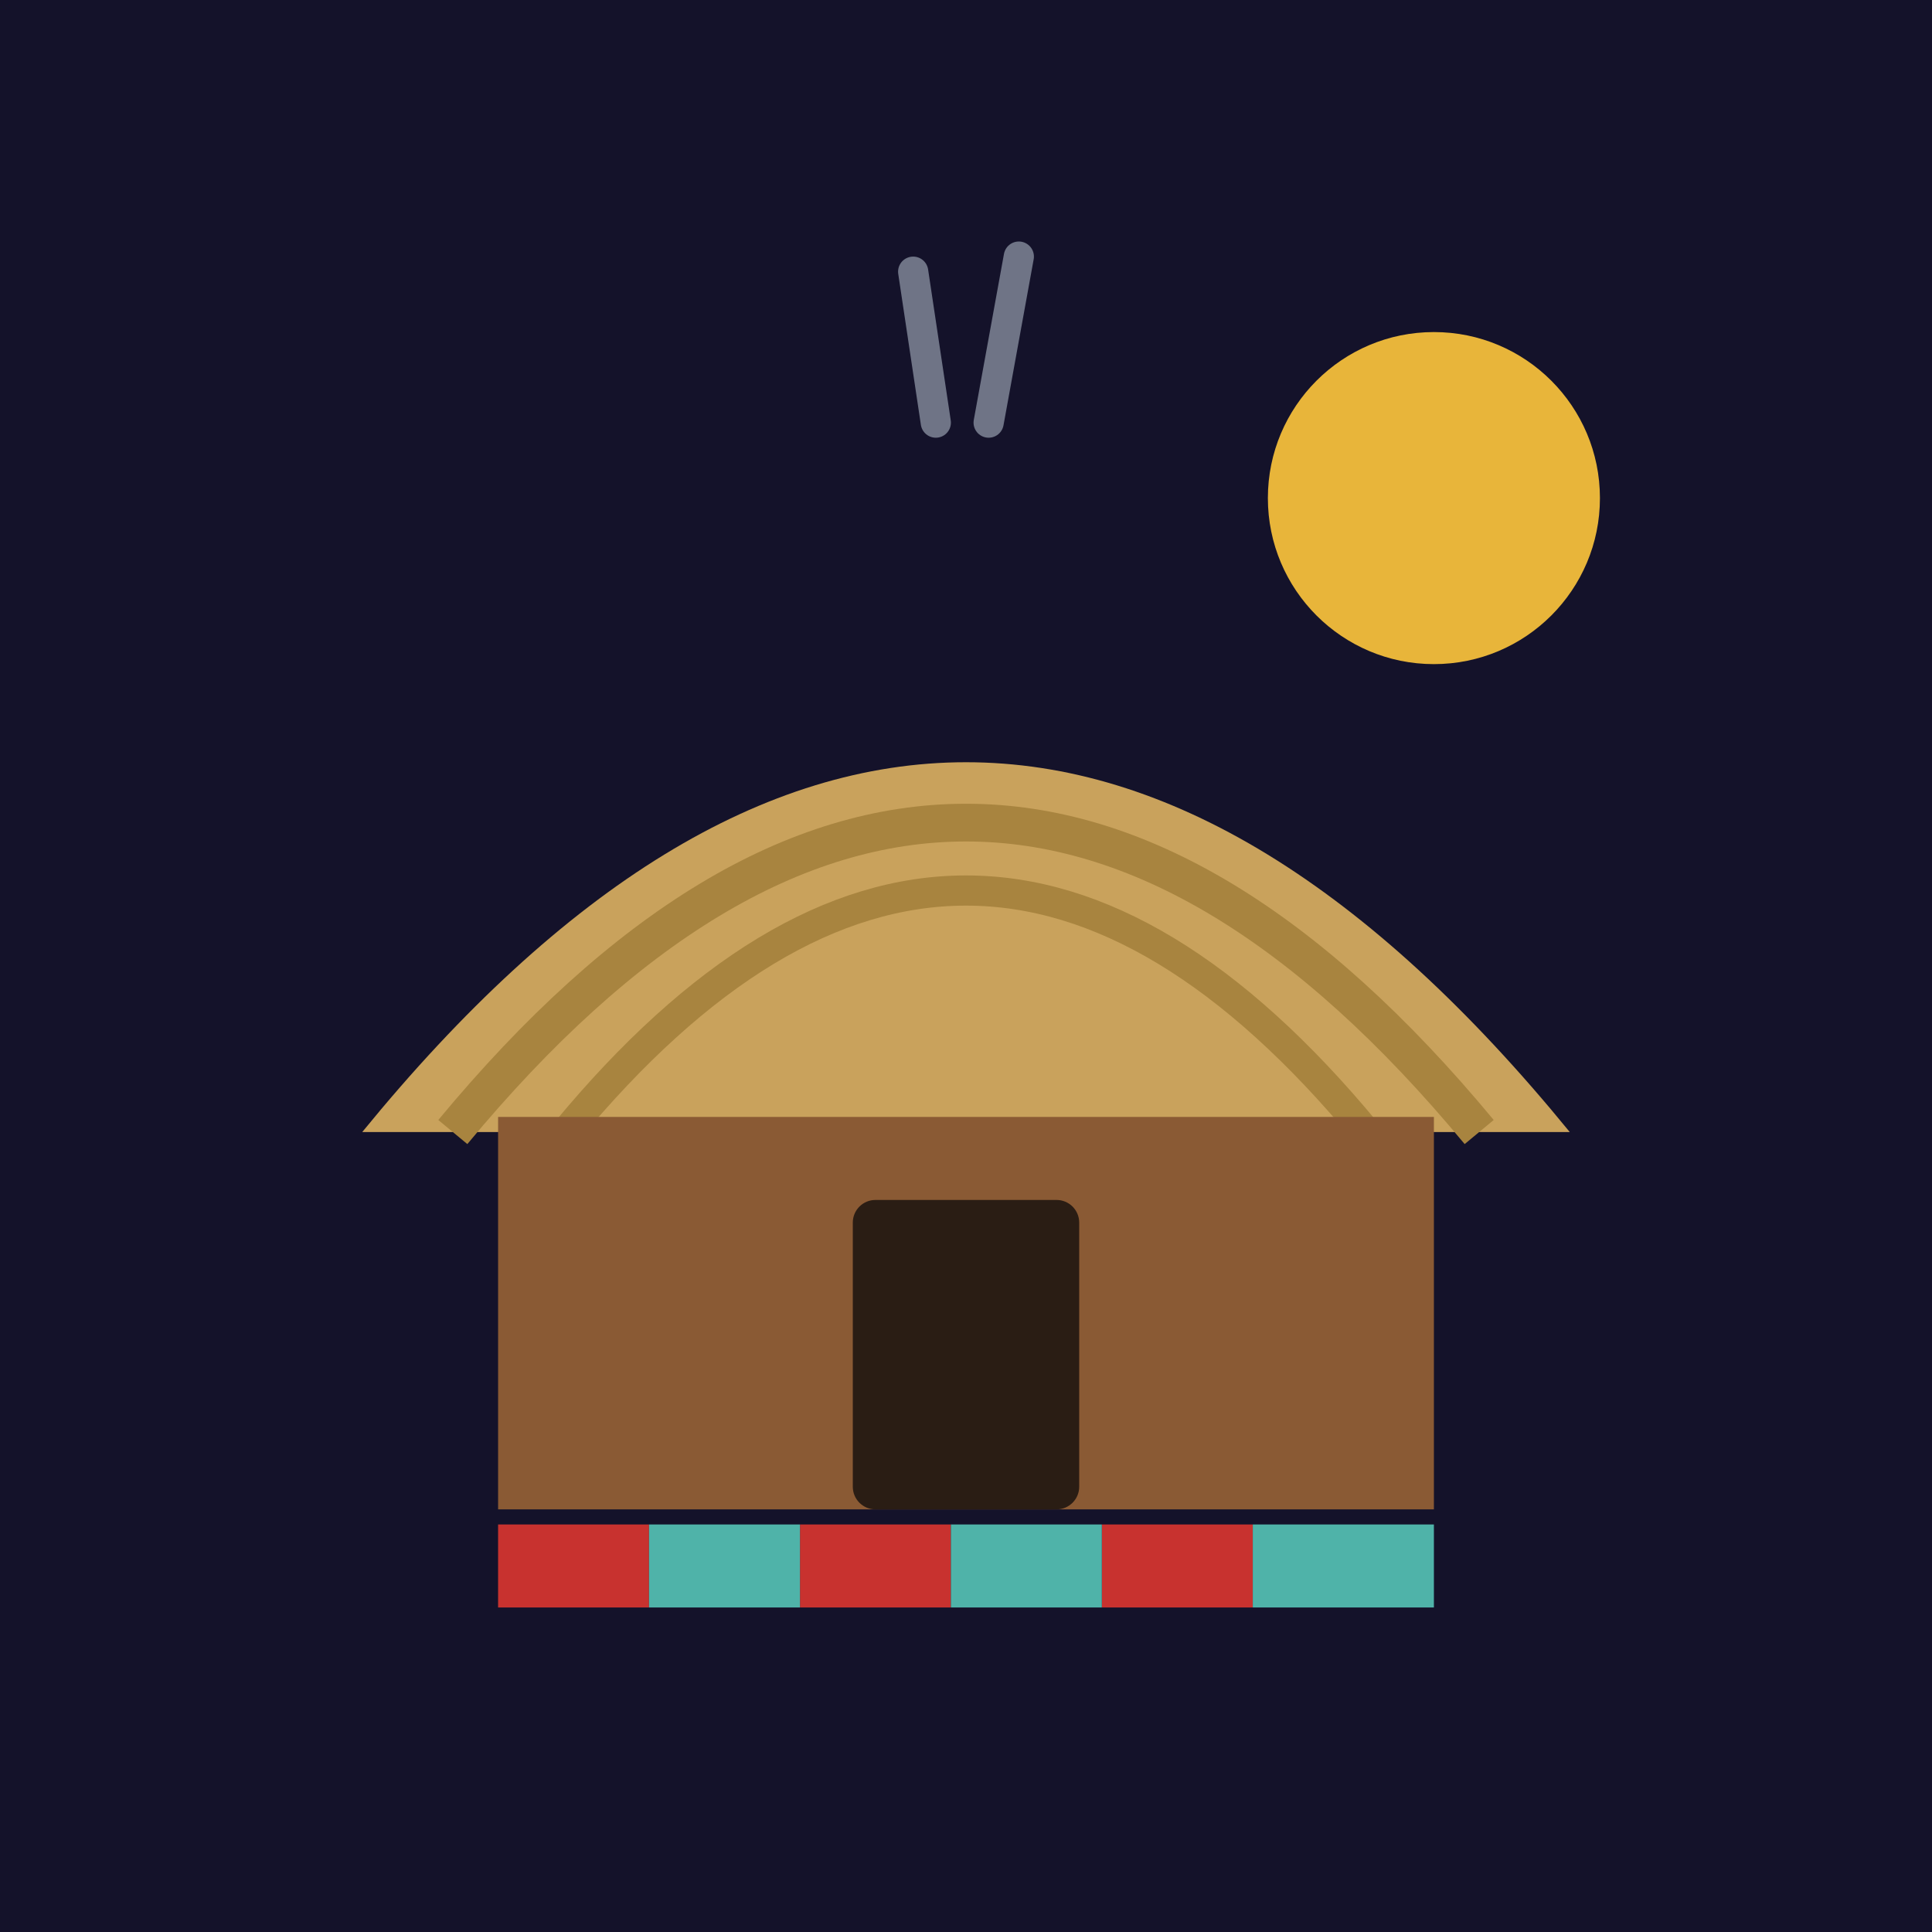
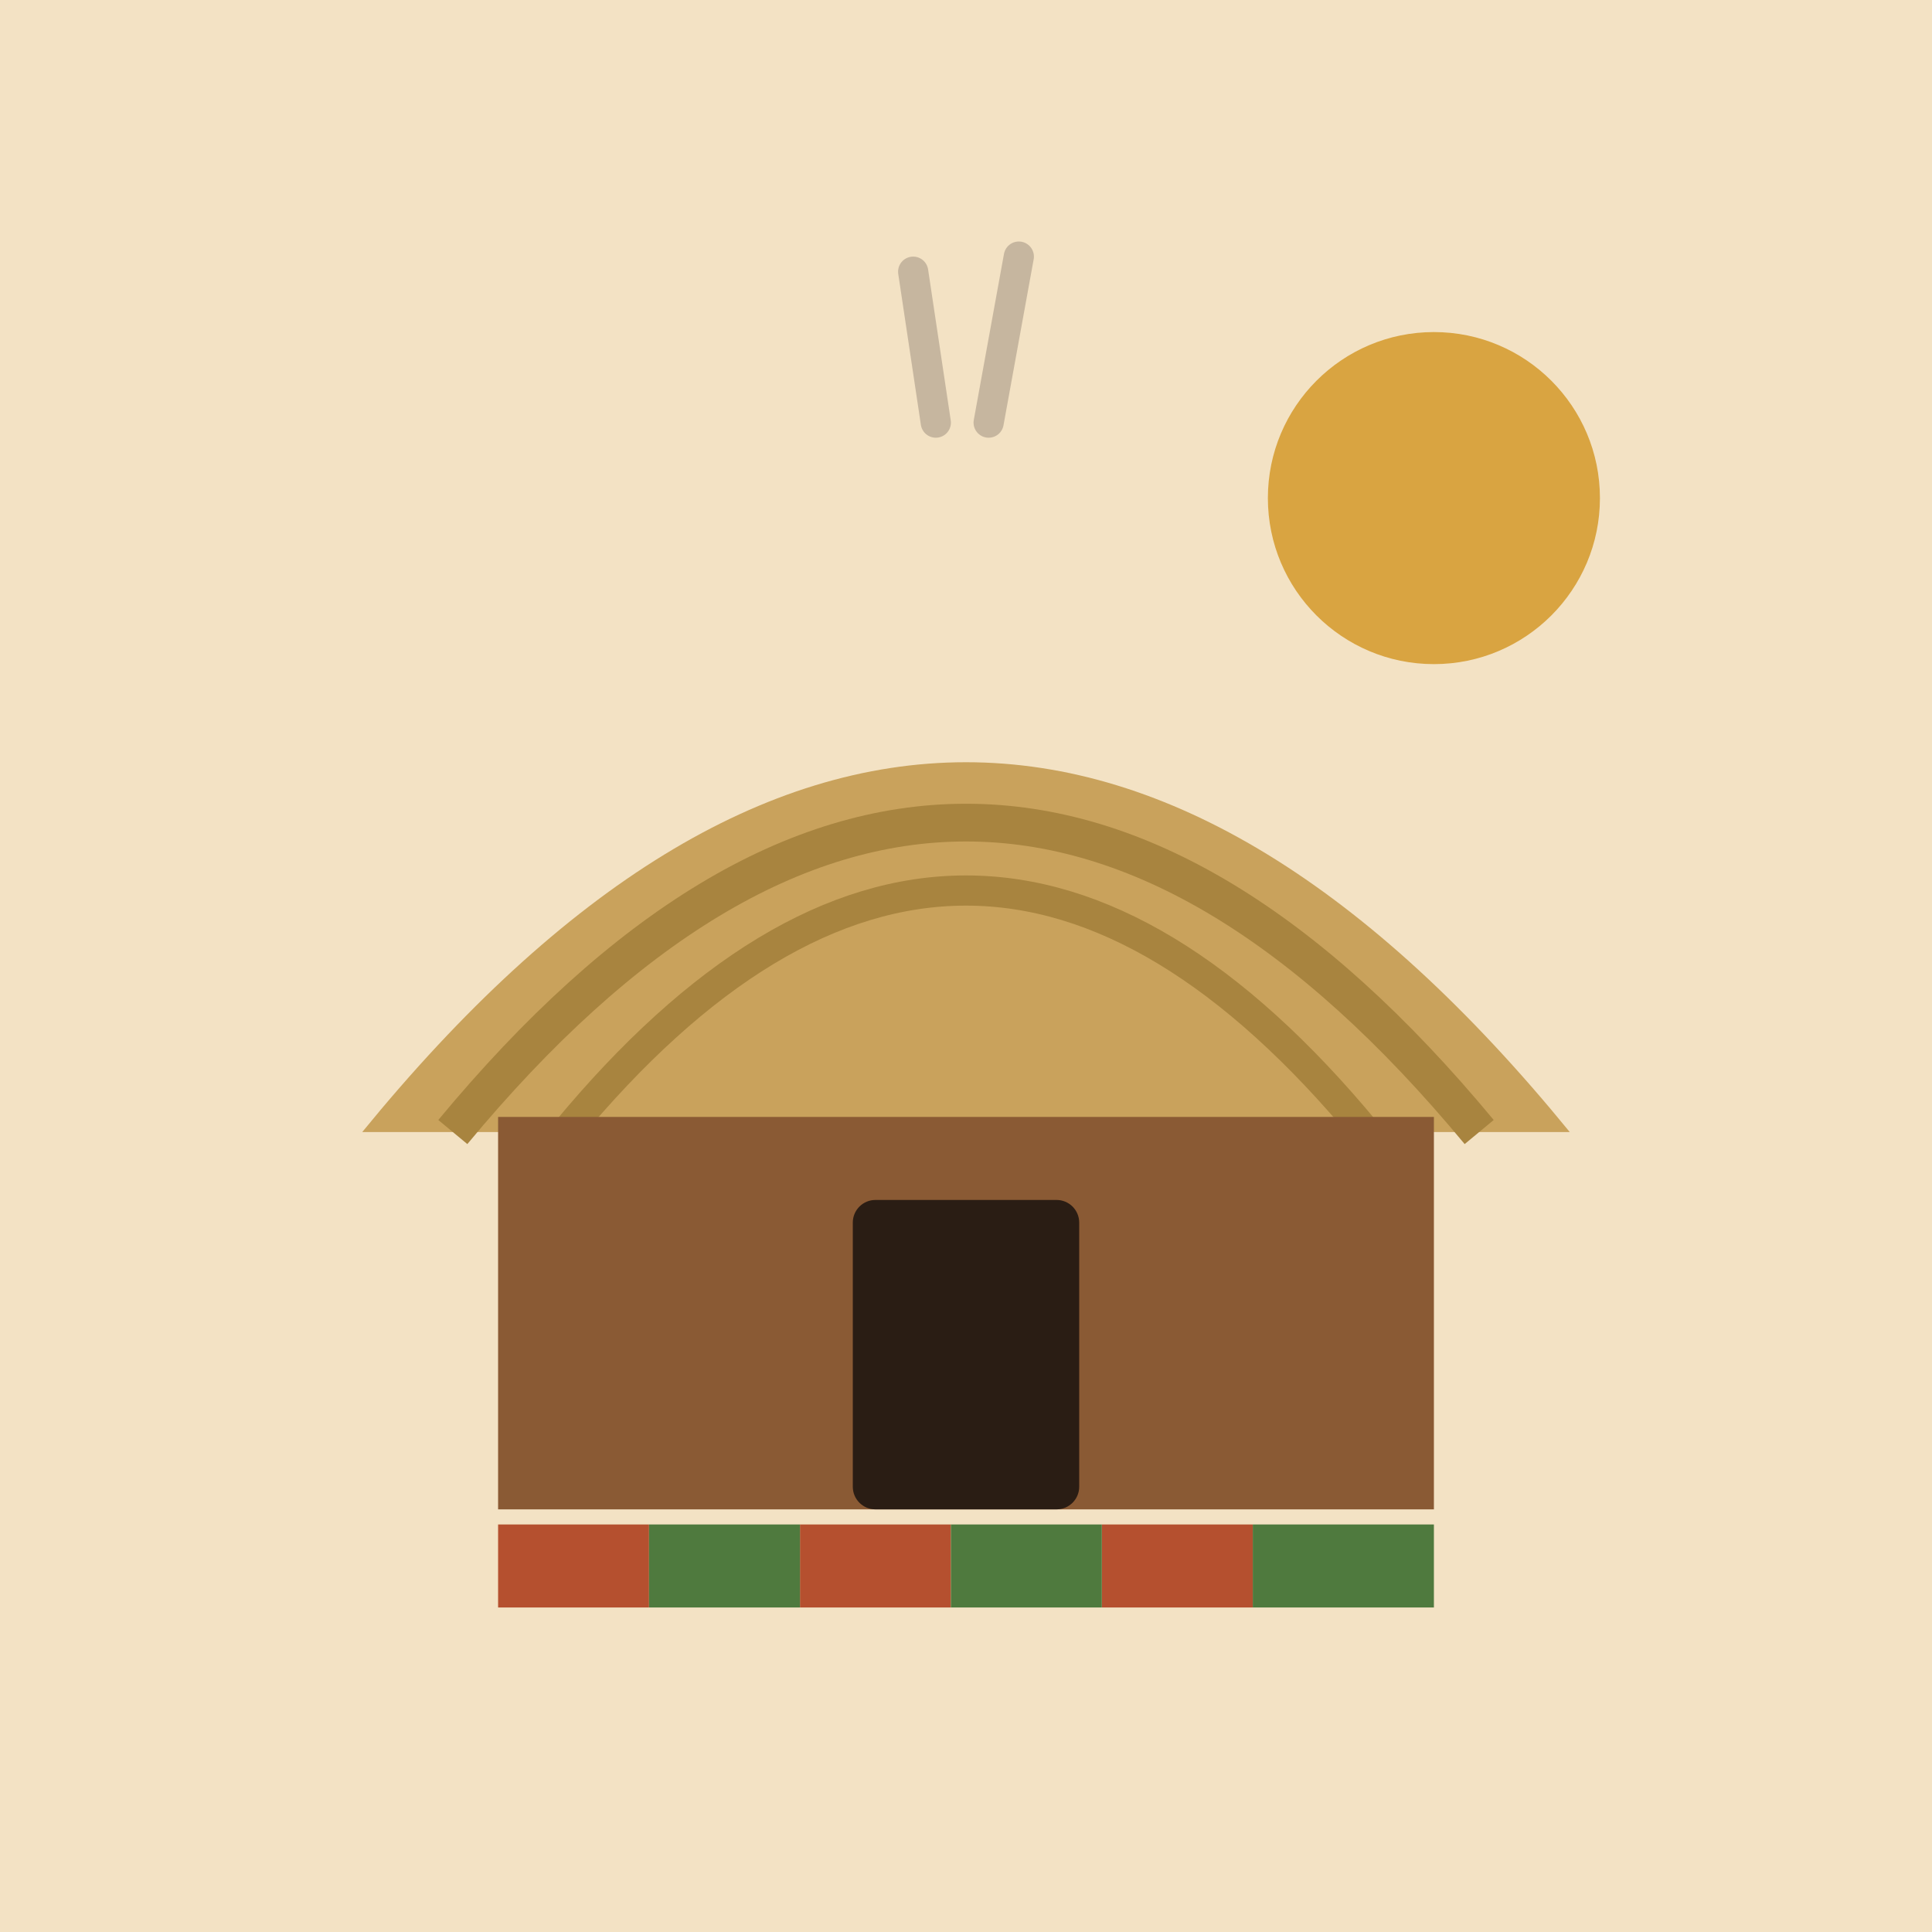
<svg xmlns="http://www.w3.org/2000/svg" viewBox="0 0 512 512">
-   <rect width="512" height="512" fill="#14122a" />
-   <circle cx="380" cy="132" r="44" fill="#e8b53a" />
+   <rect width="512" height="512" fill="#f3e2c4" />
+   <circle cx="380" cy="132" r="44" fill="#d9a441" />
  <path d="M96 300 Q256 104 416 300 Z" fill="#c9a25c" />
  <path d="M120 300 Q256 136 392 300" stroke="#a8843f" stroke-width="10" fill="none" />
  <path d="M150 300 Q256 172 362 300" stroke="#a8843f" stroke-width="8" fill="none" />
  <rect x="132" y="296" width="248" height="104" fill="#8a5a34" />
  <rect x="226" y="318" width="60" height="82" rx="6" fill="#2a1d14" />
-   <path d="M248 112 l-6 -40 M262 112 l8 -44" stroke="#c9d6e2" stroke-width="8" stroke-linecap="round" opacity=".5" />
-   <g fill="#c8322f">
+   <path d="M248 112 l-6 -40 M262 112 l8 -44" stroke="#9a8a7a" stroke-width="8" stroke-linecap="round" opacity=".5" />
+   <g fill="#b5502f">
    <rect x="132" y="404" width="40" height="22" />
    <rect x="212" y="404" width="40" height="22" />
    <rect x="292" y="404" width="40" height="22" />
  </g>
-   <g fill="#4fb3a9">
+   <g fill="#4f7a3e">
    <rect x="172" y="404" width="40" height="22" />
    <rect x="252" y="404" width="40" height="22" />
    <rect x="332" y="404" width="48" height="22" />
  </g>
</svg>
